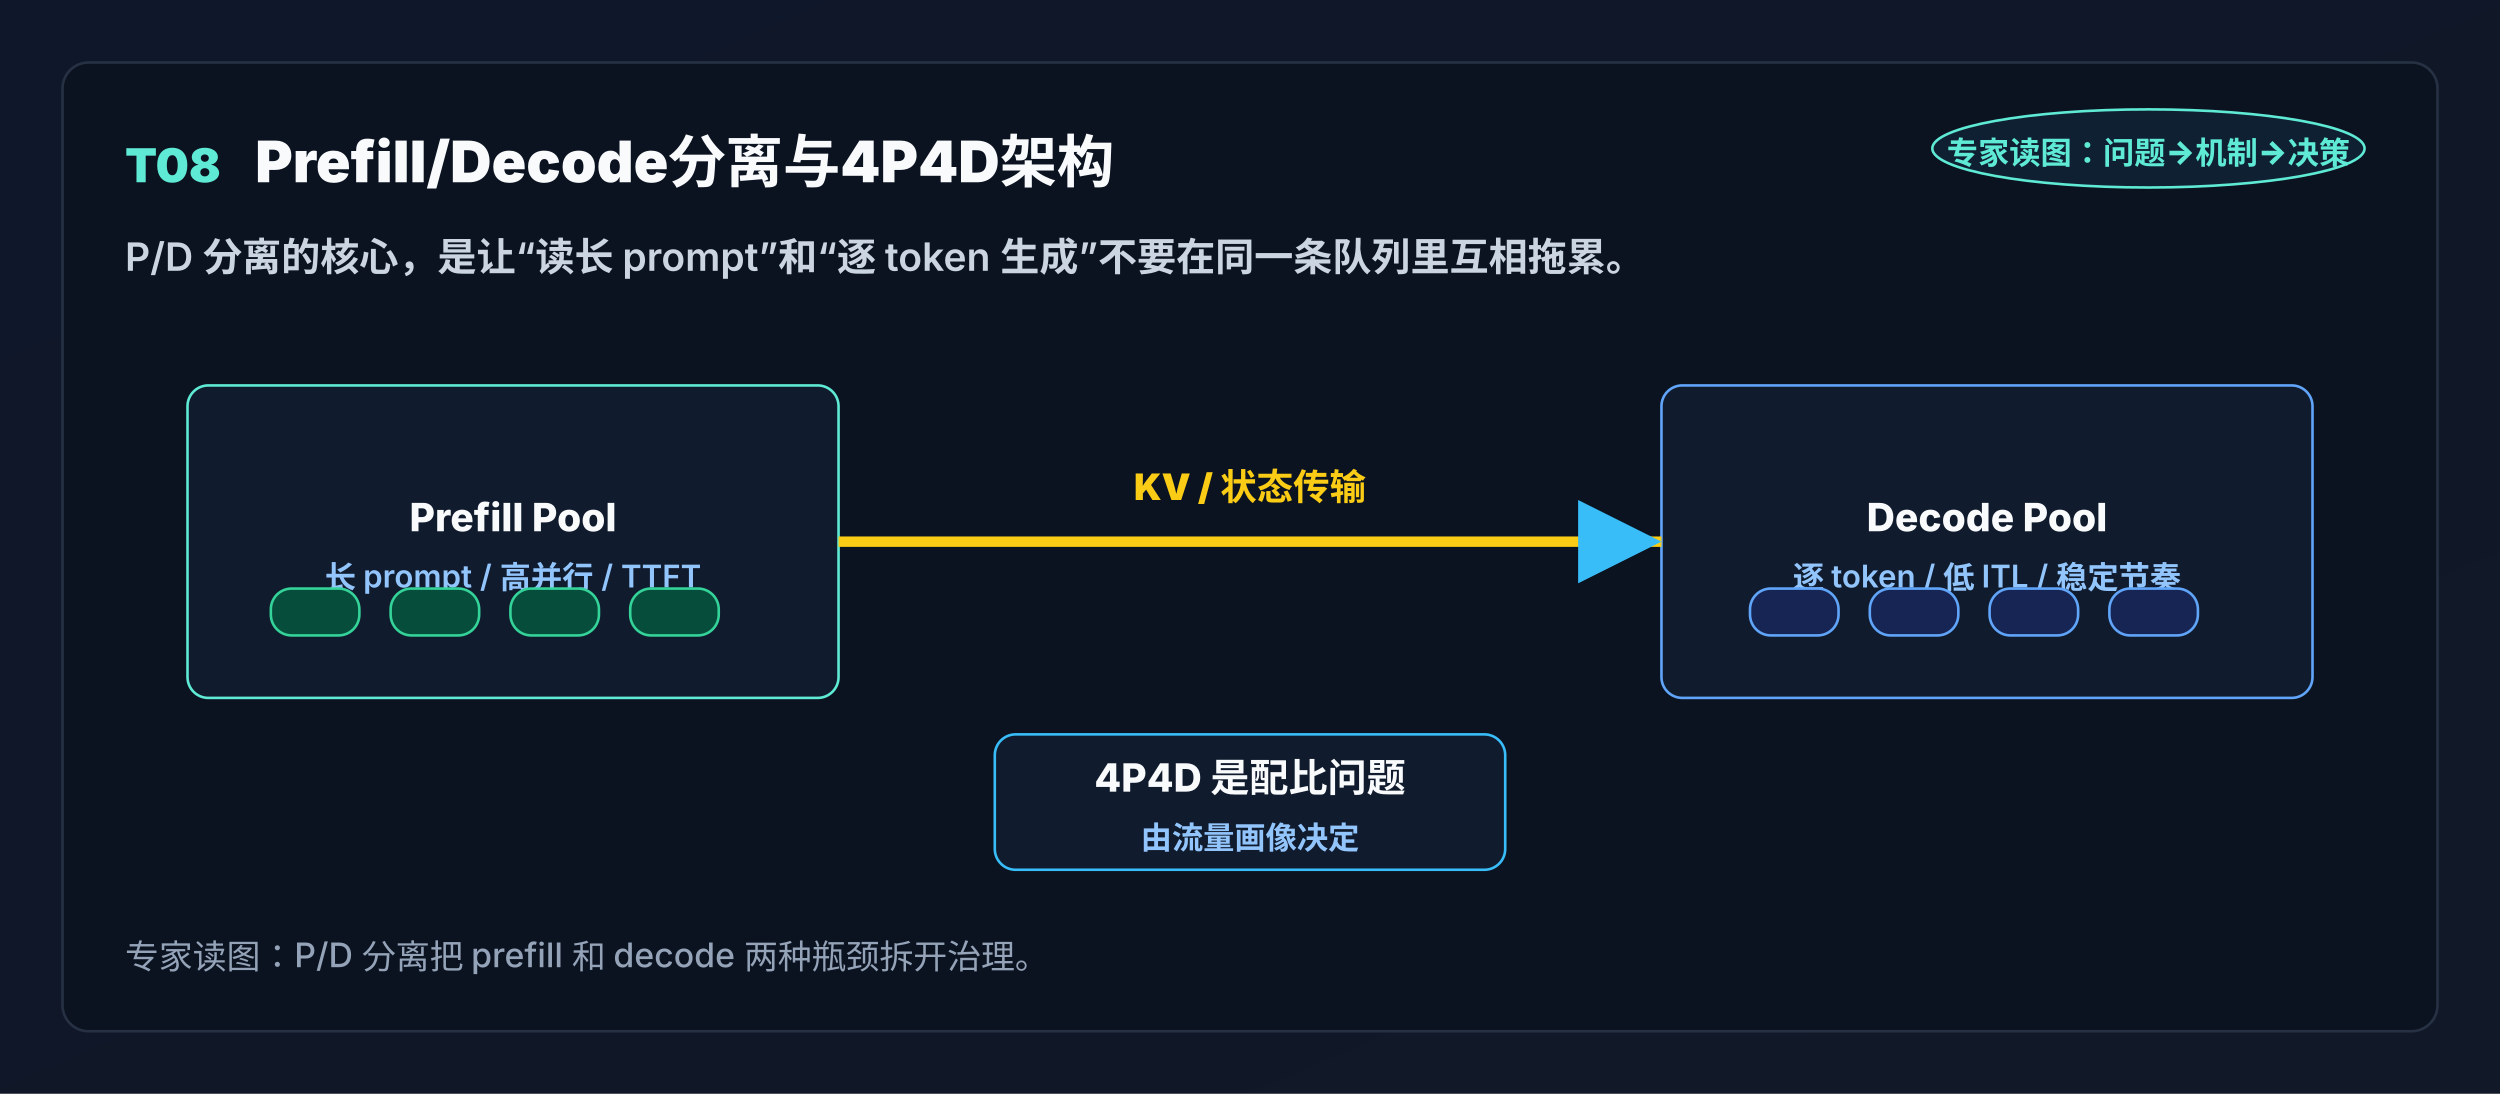
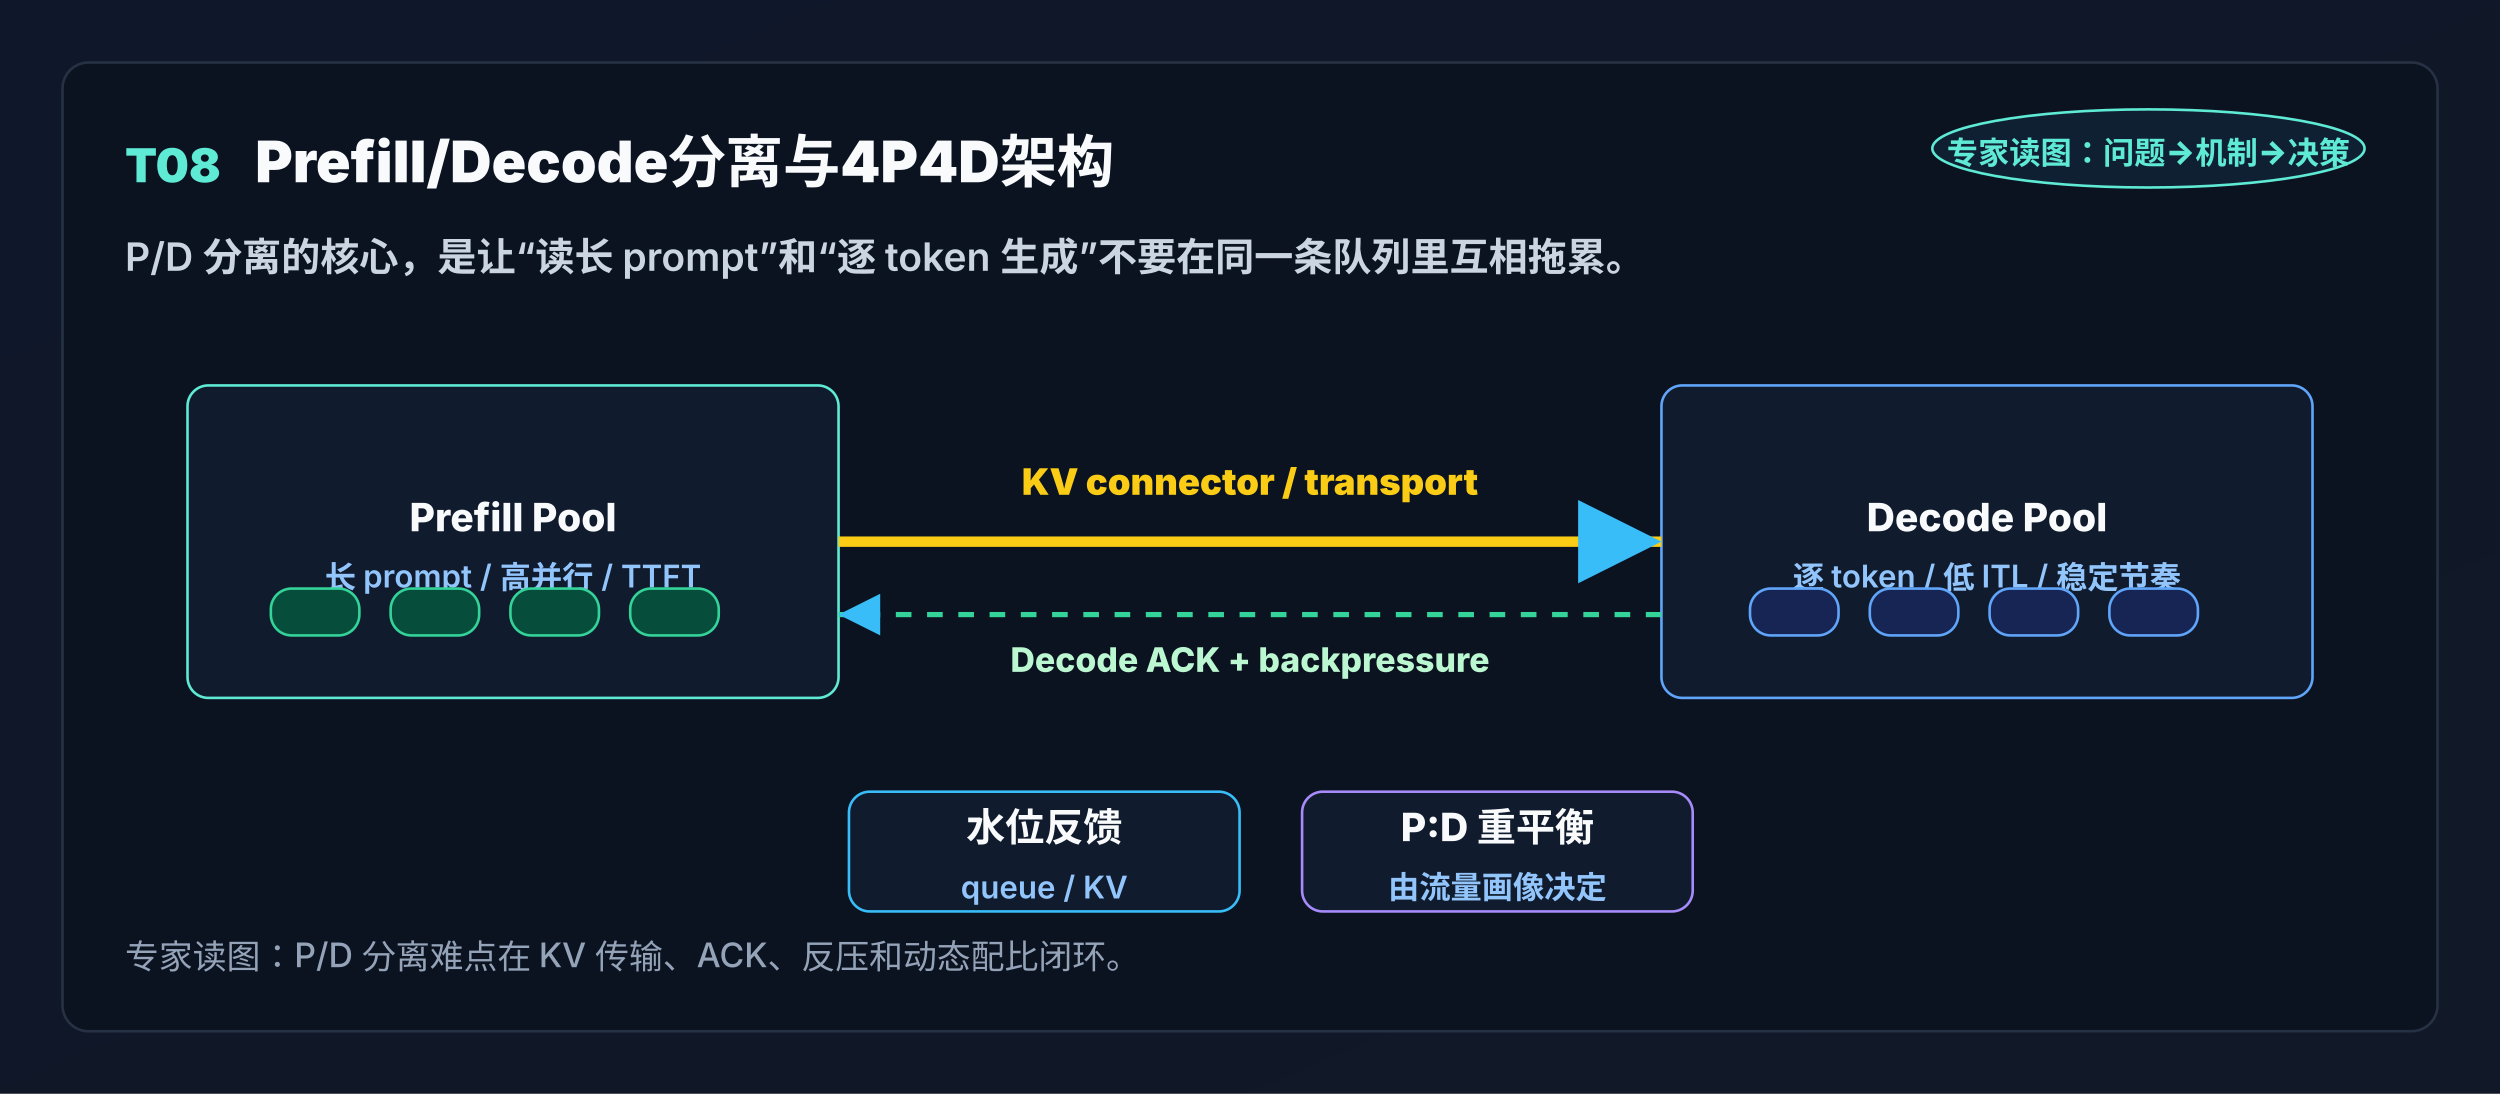
<svg xmlns="http://www.w3.org/2000/svg" width="960" height="420" viewBox="0 0 960 420" role="img" aria-labelledby="title desc">
  <defs>
    <marker id="arrow" markerWidth="12" markerHeight="12" refX="10" refY="6" orient="auto">
      <path d="M2,2 L10,6 L2,10 Z" fill="#38bdf8" />
    </marker>
    <linearGradient id="bg" x1="0" y1="0" x2="1" y2="1">
      <stop offset="0" stop-color="#0f172a" />
      <stop offset="1" stop-color="#111827" />
    </linearGradient>
  </defs>
  <rect width="960" height="420" fill="url(#bg)" />
  <rect x="24" y="24" width="912" height="372" rx="10" fill="#0b1220" stroke="#263143" />
  <text x="48" y="70" text-anchor="start" fill="#5eead4" font-size="18" font-weight="900" font-family="Inter, Microsoft YaHei, Segoe UI, sans-serif">T08</text>
  <text x="98" y="70" text-anchor="start" fill="#f8fafc" font-size="22" font-weight="900" font-family="Inter, Microsoft YaHei, Segoe UI, sans-serif">Prefill/Decode分离与4P4D架构</text>
  <text x="48" y="104" text-anchor="start" fill="#cbd5e1" font-size="15" font-weight="600" font-family="Inter, Microsoft YaHei, Segoe UI, sans-serif">P/D 分离的核心，是让“读长 prompt”和“逐 token 生成”不要在同一条队列里互相拖累。</text>
  <rect x="742" y="42" width="166" height="30" rx="999" fill="#102033" stroke="#5eead4" opacity="1" />
  <text x="825" y="63" text-anchor="middle" fill="#5eead4" font-size="12" font-weight="900" font-family="Inter, Microsoft YaHei, Segoe UI, sans-serif">专家读图：问题→机制→决策</text>
  <rect x="72" y="148" width="250" height="120" rx="8" fill="#101b2d" stroke="#5eead4" opacity="1" />
  <text x="197" y="204" text-anchor="middle" fill="#f8fafc" font-size="15" font-weight="800" font-family="Inter, Microsoft YaHei, Segoe UI, sans-serif">Prefill Pool</text>
  <text x="197" y="226" text-anchor="middle" fill="#93c5fd" font-size="12" font-weight="600" font-family="Inter, Microsoft YaHei, Segoe UI, sans-serif">长 prompt / 高并行 / TTFT</text>
  <rect x="638" y="148" width="250" height="120" rx="8" fill="#101b2d" stroke="#60a5fa" opacity="1" />
  <text x="763" y="204" text-anchor="middle" fill="#f8fafc" font-size="15" font-weight="800" font-family="Inter, Microsoft YaHei, Segoe UI, sans-serif">Decode Pool</text>
  <text x="763" y="226" text-anchor="middle" fill="#93c5fd" font-size="12" font-weight="600" font-family="Inter, Microsoft YaHei, Segoe UI, sans-serif">逐 token / 低 ITL / 稳定节奏</text>
  <path d="M 322 208 L 638 208" stroke="#facc15" stroke-width="4" marker-end="url(#arrow)" fill="none" />
-   <text x="480" y="192" text-anchor="middle" fill="#facc15" font-size="14" font-weight="900" font-family="Inter, Microsoft YaHei, Segoe UI, sans-serif">KV / 状态传输</text>
+   <text x="480" y="190" text-anchor="middle" fill="#facc15" font-size="14" font-weight="900" font-family="Inter, Microsoft YaHei, Segoe UI, sans-serif">KV connector / transport</text>
+   <path d="M 638 236 L 322 236" stroke="#34d399" stroke-width="2" stroke-dasharray="6 6" marker-end="url(#arrow)" fill="none" />
+   <text x="480" y="258" text-anchor="middle" fill="#bbf7d0" font-size="13" font-weight="800" font-family="Inter, Microsoft YaHei, Segoe UI, sans-serif">Decode ACK + backpressure</text>
  <rect x="104" y="226" width="34" height="18" rx="8" fill="#064e3b" stroke="#34d399" opacity="1" />
  <rect x="150" y="226" width="34" height="18" rx="8" fill="#064e3b" stroke="#34d399" opacity="1" />
  <rect x="196" y="226" width="34" height="18" rx="8" fill="#064e3b" stroke="#34d399" opacity="1" />
  <rect x="242" y="226" width="34" height="18" rx="8" fill="#064e3b" stroke="#34d399" opacity="1" />
  <rect x="672" y="226" width="34" height="18" rx="8" fill="#172554" stroke="#60a5fa" opacity="1" />
  <rect x="718" y="226" width="34" height="18" rx="8" fill="#172554" stroke="#60a5fa" opacity="1" />
  <rect x="764" y="226" width="34" height="18" rx="8" fill="#172554" stroke="#60a5fa" opacity="1" />
  <rect x="810" y="226" width="34" height="18" rx="8" fill="#172554" stroke="#60a5fa" opacity="1" />
-   <rect x="382" y="282" width="196" height="52" rx="8" fill="#101b2d" stroke="#38bdf8" opacity="1" />
-   <text x="480" y="304" text-anchor="middle" fill="#f8fafc" font-size="15" font-weight="800" font-family="Inter, Microsoft YaHei, Segoe UI, sans-serif">4P4D 是配比问题</text>
-   <text x="480" y="326" text-anchor="middle" fill="#93c5fd" font-size="12" font-weight="600" font-family="Inter, Microsoft YaHei, Segoe UI, sans-serif">由流量画像决定</text>
-   <text x="48" y="372" text-anchor="start" fill="#94a3b8" font-size="13" font-weight="500" font-family="Inter, Microsoft YaHei, Segoe UI, sans-serif">专家读图：P/D 分离把 prefill 和 decode 两种瓶颈拆开治理。</text>
+   <rect x="326" y="304" width="150" height="46" rx="8" fill="#101b2d" stroke="#38bdf8" opacity="1" />
+   <text x="401" y="323" text-anchor="middle" fill="#f8fafc" font-size="15" font-weight="800" font-family="Inter, Microsoft YaHei, Segoe UI, sans-serif">水位反馈</text>
+   <text x="401" y="345" text-anchor="middle" fill="#93c5fd" font-size="12" font-weight="600" font-family="Inter, Microsoft YaHei, Segoe UI, sans-serif">queue / KV</text>
+   <rect x="500" y="304" width="150" height="46" rx="8" fill="#101b2d" stroke="#a78bfa" opacity="1" />
+   <text x="575" y="323" text-anchor="middle" fill="#f8fafc" font-size="15" font-weight="800" font-family="Inter, Microsoft YaHei, Segoe UI, sans-serif">P:D 重平衡</text>
+   <text x="575" y="345" text-anchor="middle" fill="#93c5fd" font-size="12" font-weight="600" font-family="Inter, Microsoft YaHei, Segoe UI, sans-serif">由流量画像决定</text>
+   <text x="48" y="372" text-anchor="start" fill="#94a3b8" font-size="13" font-weight="500" font-family="Inter, Microsoft YaHei, Segoe UI, sans-serif">专家读图：P/D 分离难点在 KV 传输、ACK、反压和动态配比闭环。</text>
</svg>
